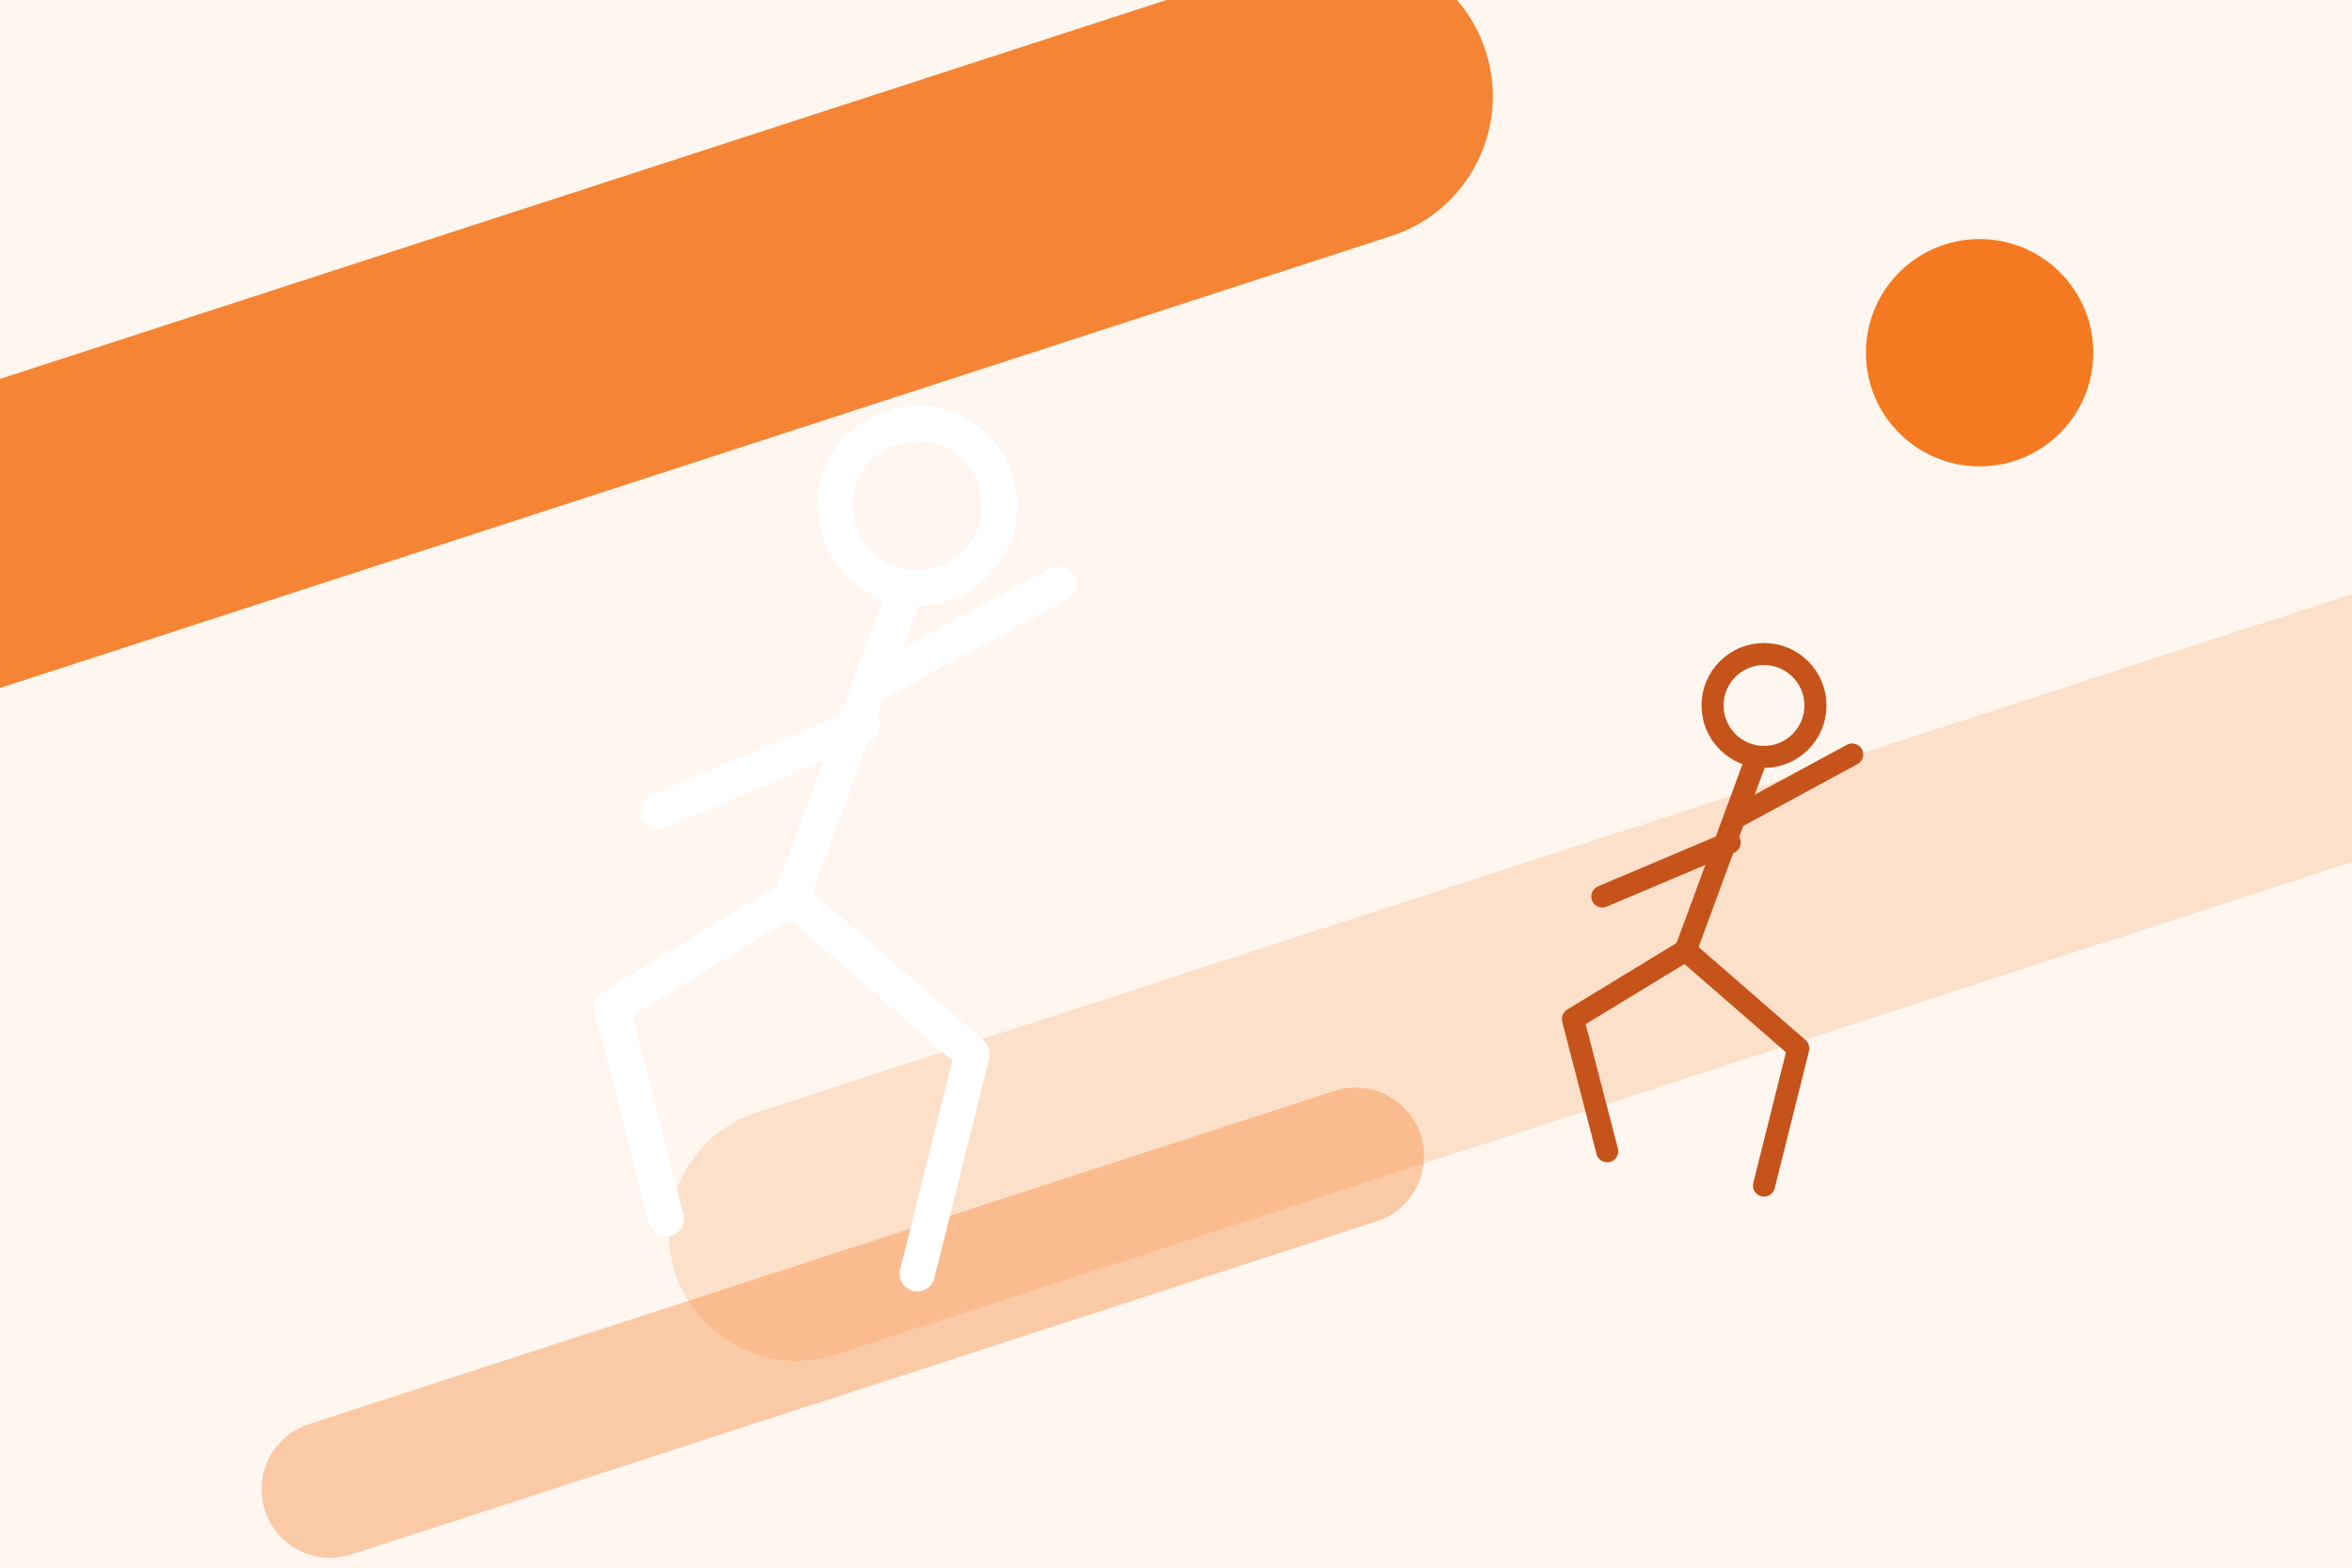
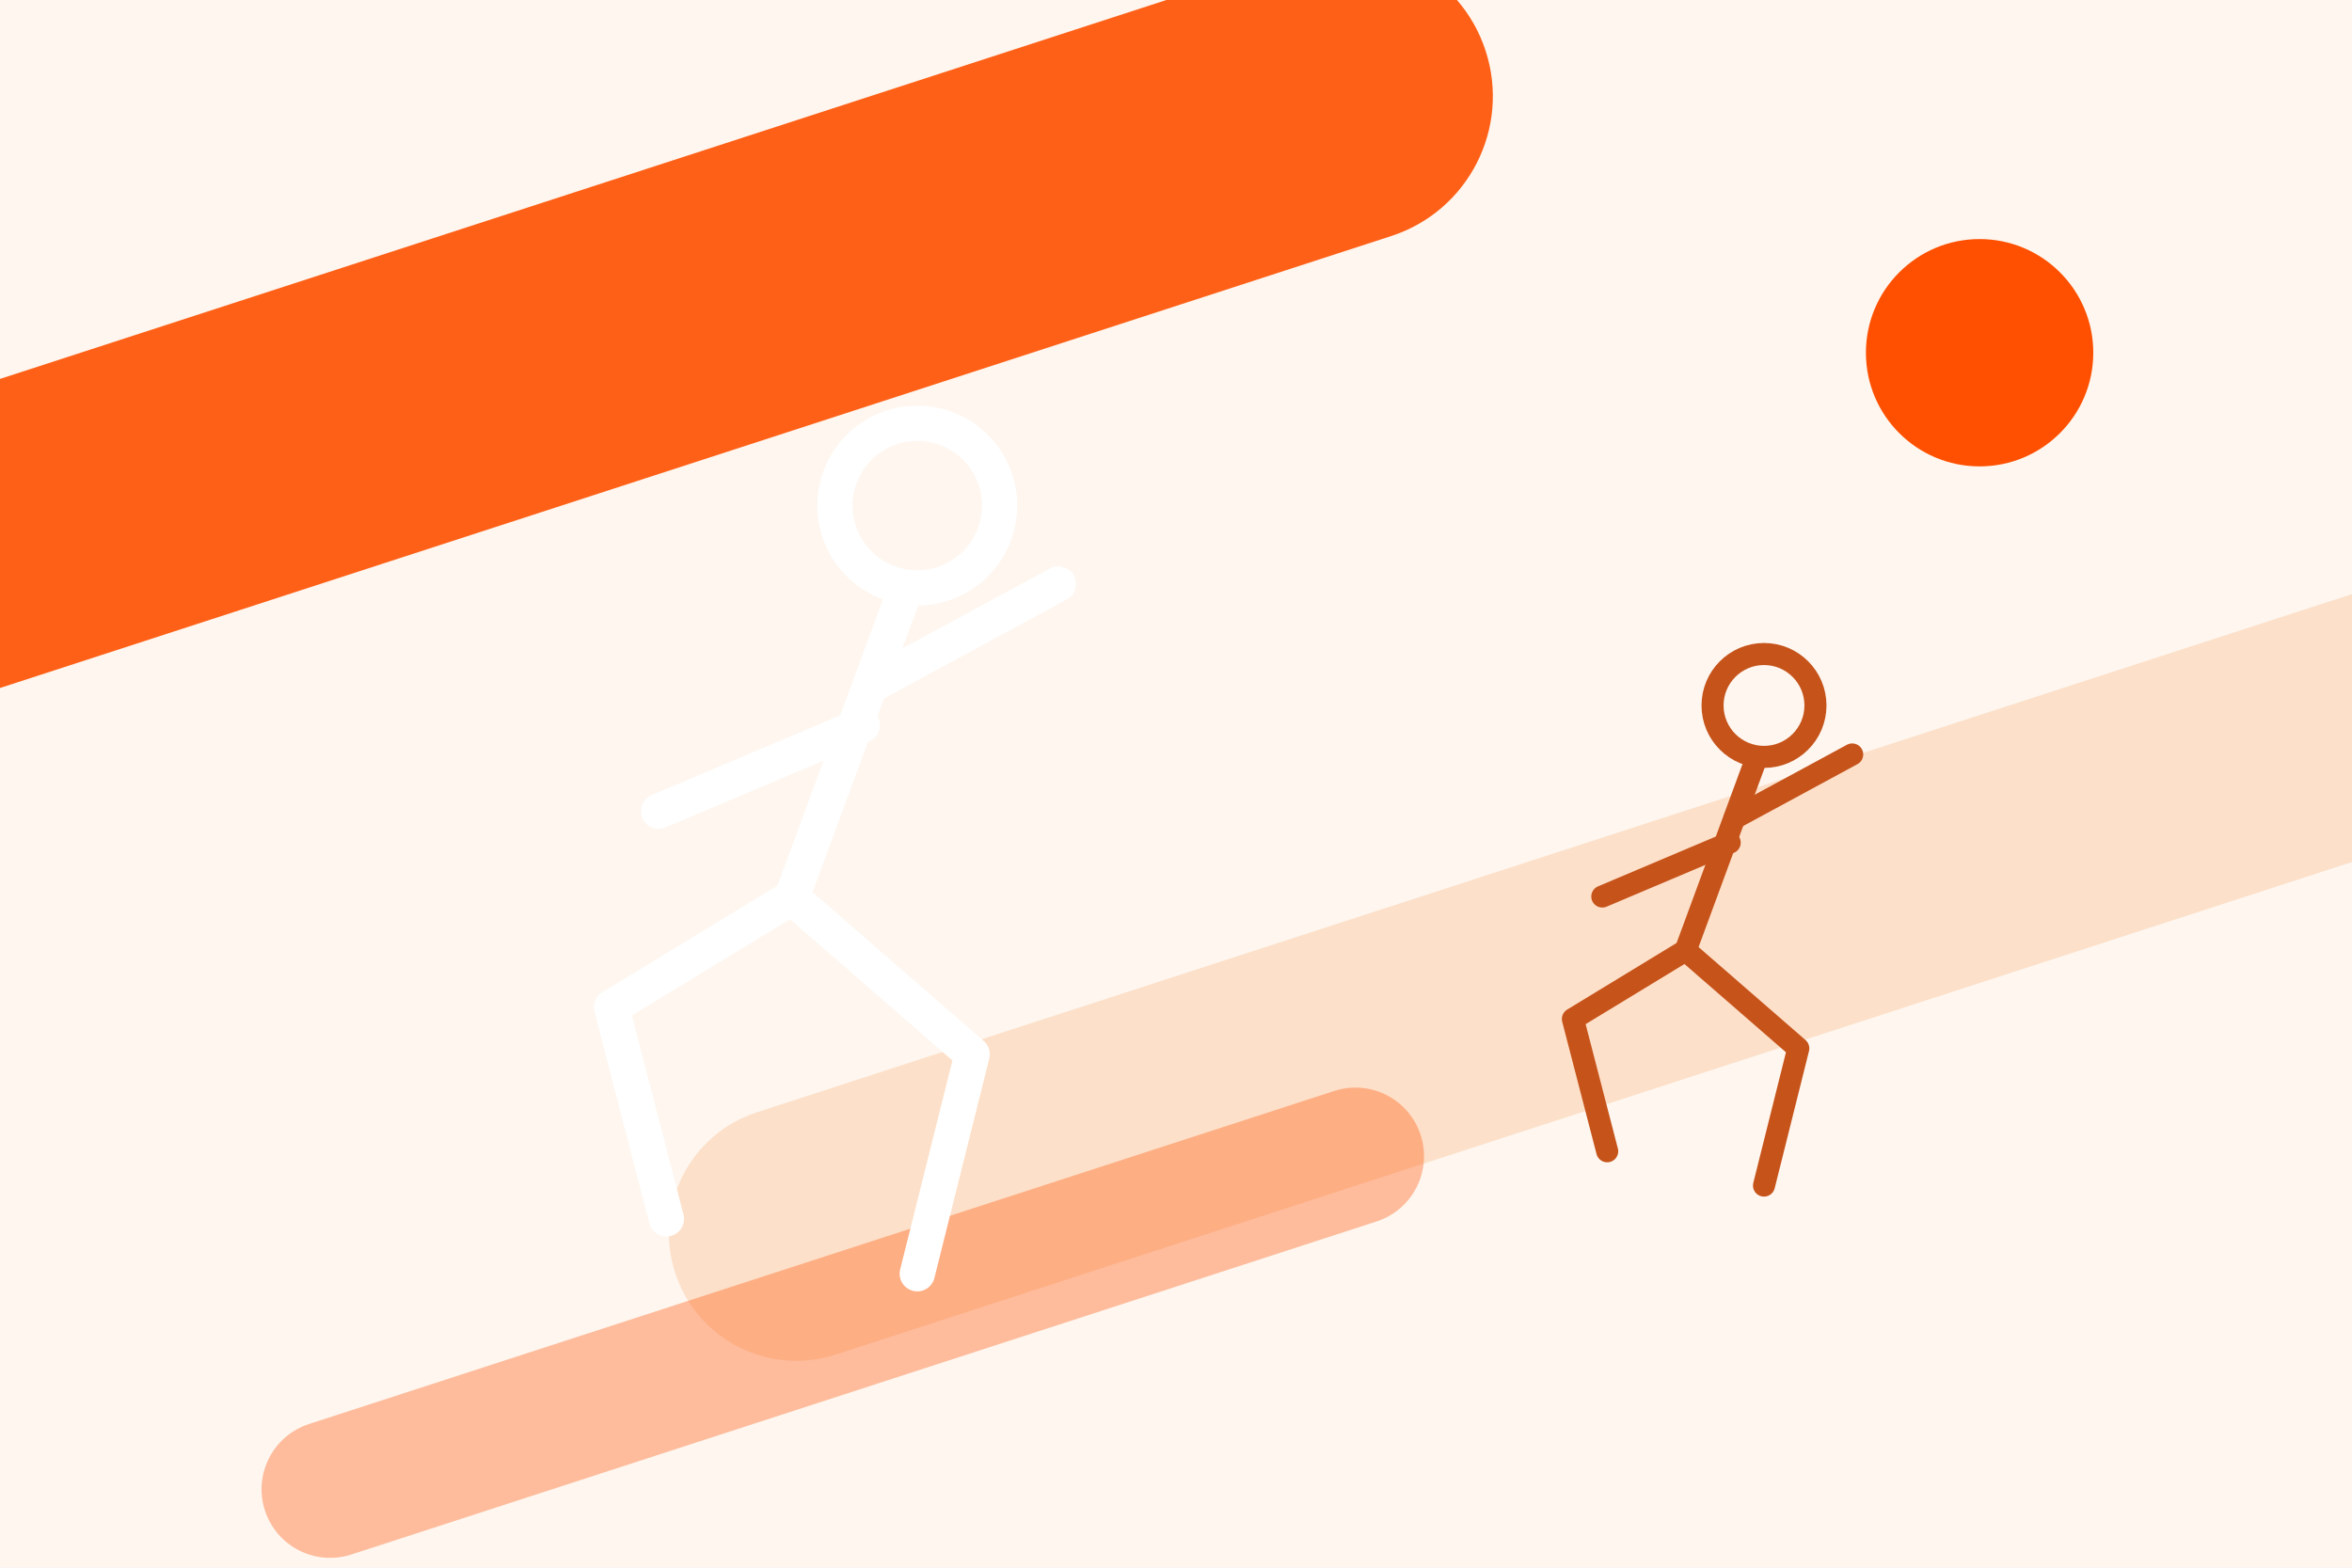
<svg xmlns="http://www.w3.org/2000/svg" viewBox="0 0 1200 800" width="1200" height="800" role="img" aria-label="Hyrox">
  <rect width="1200" height="800" fill="#FEF6EF" />
-   <rect x="-120" y="90" width="900" height="150" rx="75" transform="rotate(-18 330 165)" fill="#F47920" opacity="0.9" />
+   <rect x="-120" y="90" width="900" height="150" rx="75" transform="rotate(-18 330 165)" fill="#FE5000" opacity="0.9" />
  <rect x="320" y="430" width="1000" height="130" rx="65" transform="rotate(-18 820 495)" fill="#FBCEA9" opacity="0.55" />
-   <rect x="120" y="640" width="620" height="70" rx="35" transform="rotate(-18 430 675)" fill="#F47920" opacity="0.35" />
+   <rect x="120" y="640" width="620" height="70" rx="35" transform="rotate(-18 430 675)" fill="#FE5000" opacity="0.35" />
  <g transform="translate(260 210) scale(2)" fill="none" stroke="#FFFFFF" stroke-width="9" stroke-linecap="round" stroke-linejoin="round">
    <circle cx="104" cy="24" r="21" />
    <path d="M100,48 L72,124" />
    <path d="M72,124 L118,164 L104,220" />
    <path d="M72,124 L26,152 L40,206" />
    <path d="M92,70 L140,44" />
    <path d="M90,80 L38,102" />
  </g>
  <g transform="translate(770 330) scale(1.25)" fill="none" stroke="#C6531A" stroke-width="9" stroke-linecap="round" stroke-linejoin="round">
    <circle cx="104" cy="24" r="21" />
    <path d="M100,48 L72,124" />
    <path d="M72,124 L118,164 L104,220" />
    <path d="M72,124 L26,152 L40,206" />
    <path d="M92,70 L140,44" />
    <path d="M90,80 L38,102" />
  </g>
-   <circle cx="1010" cy="180" r="58" fill="#F47920" />
+   <circle cx="1010" cy="180" r="58" fill="#FE5000" />
</svg>
